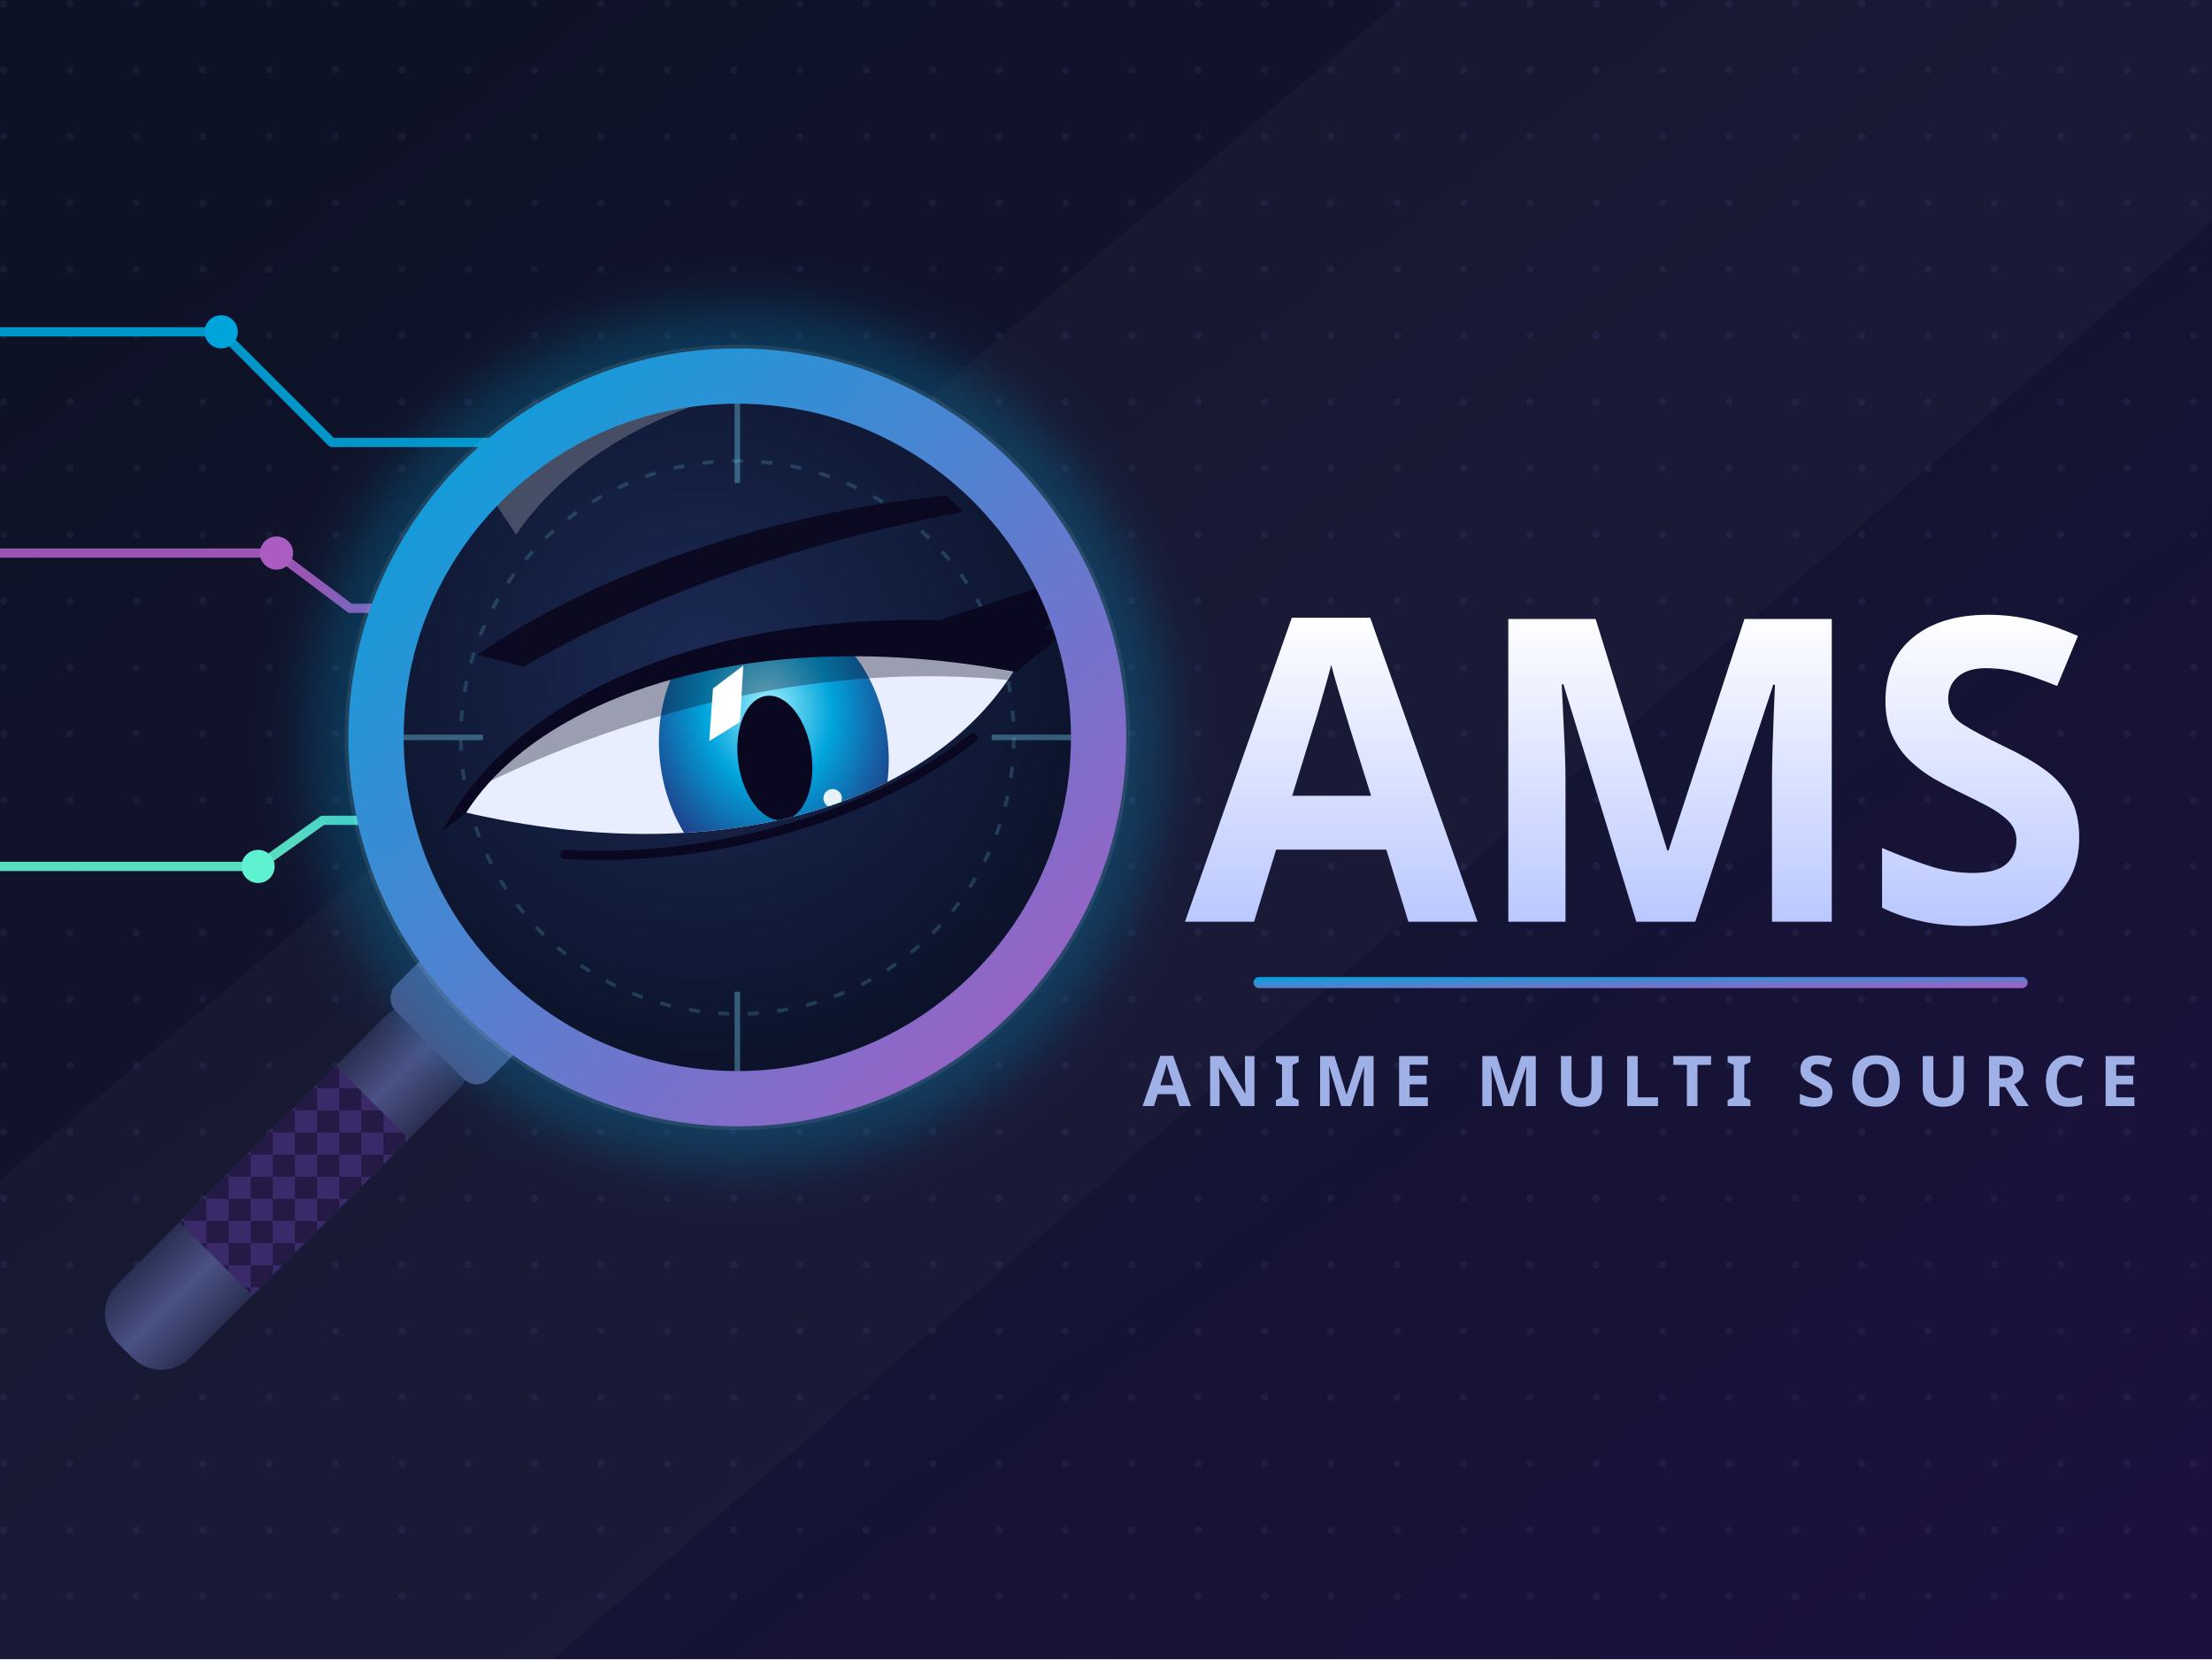
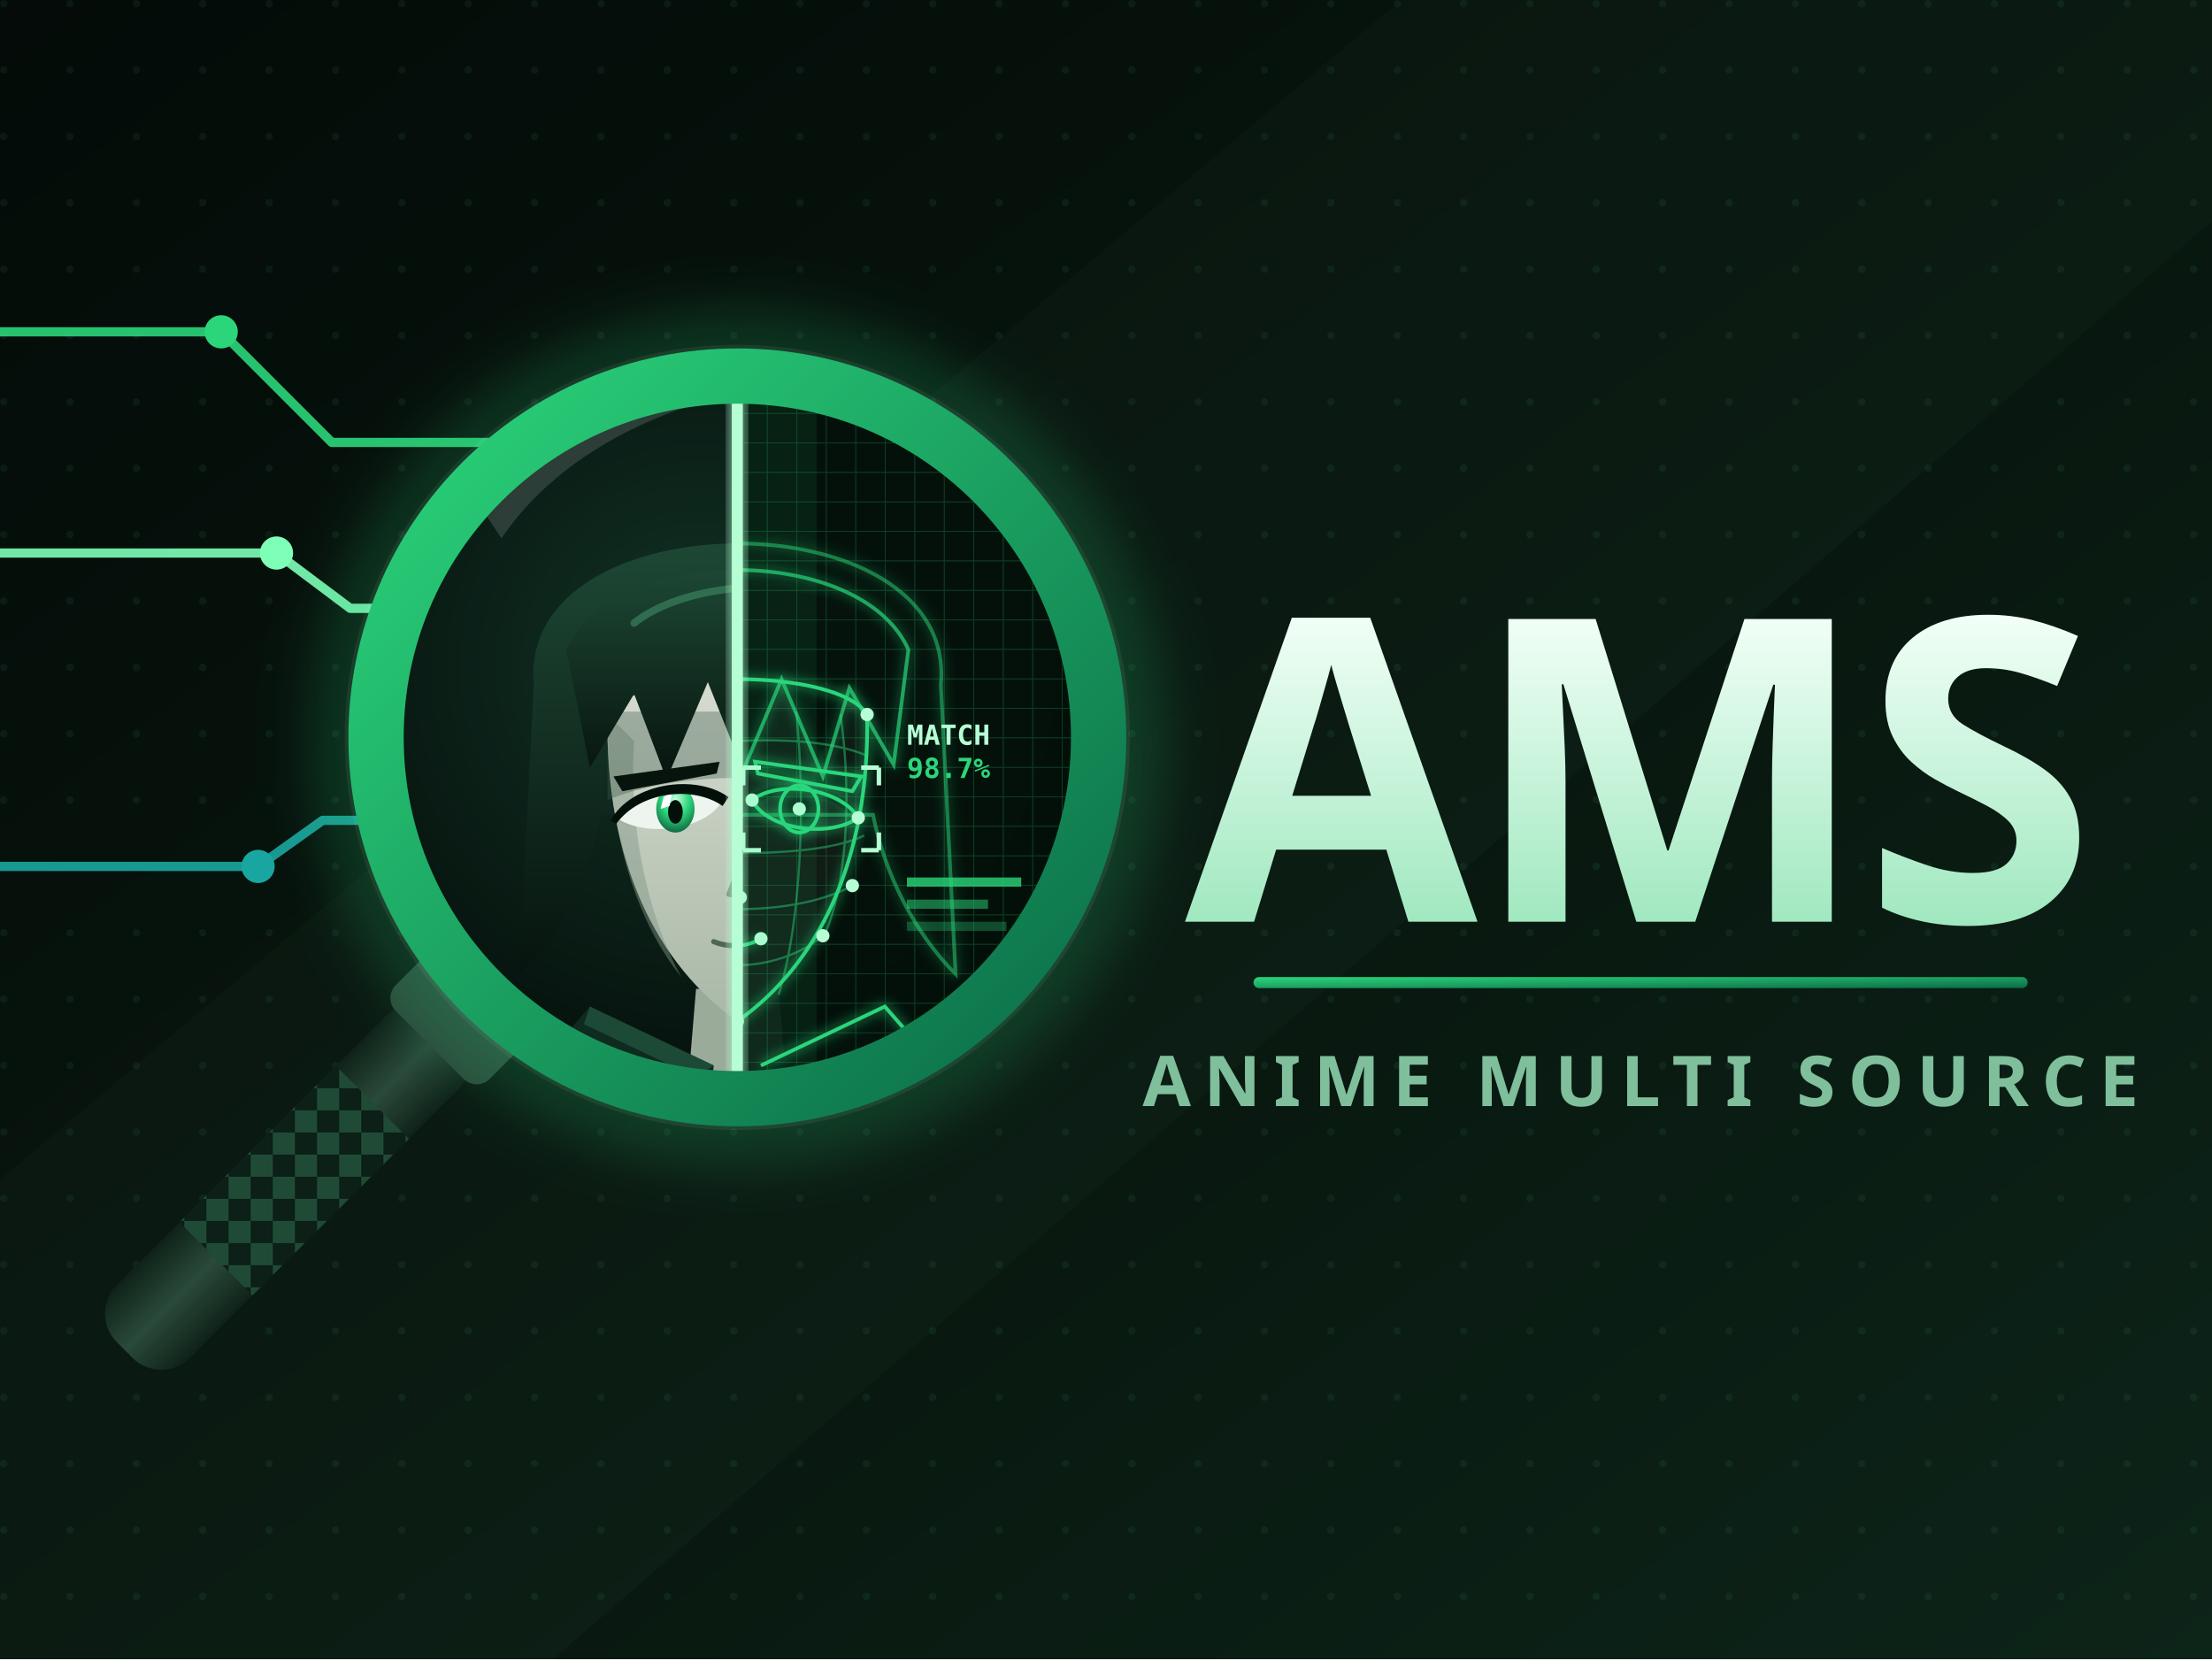
<svg xmlns="http://www.w3.org/2000/svg" viewBox="0 0 1200 900" width="1200" height="900">
  <defs>
    <linearGradient id="bg" x1="0" y1="0" x2="1" y2="1">
-       <stop offset="0%" stop-color="#0d1224" />
-       <stop offset="60%" stop-color="#141433" />
-       <stop offset="100%" stop-color="#1d1040" />
+       <stop offset="0%" stop-color="#040b08" />
+       <stop offset="55%" stop-color="#08170f" />
+       <stop offset="100%" stop-color="#0d2419" />
    </linearGradient>
    <pattern id="dots" width="36" height="36" patternUnits="userSpaceOnUse">
-       <circle cx="2" cy="2" r="2" fill="#8fa3ff" />
+       <circle cx="2" cy="2" r="2" fill="#6dffb0" />
+     </pattern>
+     <pattern id="grid" width="16" height="16" patternUnits="userSpaceOnUse">
+       <path d="M 16 0 H 0 V 16" fill="none" stroke="#2bd67b" stroke-width="1" />
    </pattern>
    <linearGradient id="ring" x1="0" y1="0" x2="1" y2="1">
-       <stop offset="0%" stop-color="#00A4DC" />
-       <stop offset="100%" stop-color="#AA5CC3" />
+       <stop offset="0%" stop-color="#2bd67b" />
+       <stop offset="100%" stop-color="#0b6b47" />
    </linearGradient>
    <radialGradient id="glass" cx="45%" cy="40%" r="70%">
-       <stop offset="0%" stop-color="#1b2a55" />
-       <stop offset="100%" stop-color="#080d1f" />
+       <stop offset="0%" stop-color="#123326" />
+       <stop offset="100%" stop-color="#030a07" />
    </radialGradient>
-     <radialGradient id="iris" cx="50%" cy="35%" r="70%">
-       <stop offset="0%" stop-color="#9ff0ff" />
-       <stop offset="40%" stop-color="#00A4DC" />
-       <stop offset="100%" stop-color="#2b1b6b" />
+     <linearGradient id="skin" x1="0" y1="0" x2="0" y2="1">
+       <stop offset="0%" stop-color="#d6dccf" />
+       <stop offset="100%" stop-color="#a9b8a8" />
+     </linearGradient>
+     <linearGradient id="hair" x1="0" y1="0" x2="0" y2="1">
+       <stop offset="0%" stop-color="#1d4734" />
+       <stop offset="100%" stop-color="#07140e" />
+     </linearGradient>
+     <radialGradient id="iris" cx="50%" cy="30%" r="80%">
+       <stop offset="0%" stop-color="#c8ffe0" />
+       <stop offset="45%" stop-color="#2bd67b" />
+       <stop offset="100%" stop-color="#0a4a30" />
    </radialGradient>
    <linearGradient id="word" x1="0" y1="0" x2="0" y2="1">
-       <stop offset="0%" stop-color="#ffffff" />
-       <stop offset="100%" stop-color="#b9c7ff" />
+       <stop offset="0%" stop-color="#f2fff7" />
+       <stop offset="100%" stop-color="#9fe8bf" />
    </linearGradient>
    <linearGradient id="handle" x1="0" y1="0" x2="1" y2="0">
-       <stop offset="0%" stop-color="#2a2f52" />
-       <stop offset="50%" stop-color="#4a5285" />
-       <stop offset="100%" stop-color="#2a2f52" />
+       <stop offset="0%" stop-color="#0f2219" />
+       <stop offset="50%" stop-color="#2a4a3a" />
+       <stop offset="100%" stop-color="#0f2219" />
    </linearGradient>
    <pattern id="houndstooth" width="24" height="24" patternUnits="userSpaceOnUse" patternTransform="rotate(45)">
-       <rect width="24" height="24" fill="#3b2a6a" />
-       <path d="M0 0 h12 v12 h-12 Z M12 12 h12 v12 h-12 Z" fill="#241a45" />
+       <rect width="24" height="24" fill="#1f4a36" />
+       <path d="M0 0 h12 v12 h-12 Z M12 12 h12 v12 h-12 Z" fill="#0c2018" />
    </pattern>
    <filter id="glow" x="-50%" y="-50%" width="200%" height="200%">
      <feGaussianBlur stdDeviation="14" />
    </filter>
+     <filter id="lineglow" x="-50%" y="-50%" width="200%" height="200%">
+       <feGaussianBlur stdDeviation="4" result="b" />
+       <feMerge>
+         <feMergeNode in="b" />
+         <feMergeNode in="SourceGraphic" />
+       </feMerge>
+     </filter>
    <clipPath id="lens">
      <circle cx="400" cy="400" r="196" />
    </clipPath>
+     <clipPath id="rightHalf">
+       <rect x="400" y="180" width="220" height="440" />
+     </clipPath>
+     <path id="faceShape" d="M 312 362 C 310 462, 346 532, 400 570 C 454 532, 490 462, 488 362 C 468 330, 332 330, 312 362 Z" />
+     <path id="backHair" d="M 262 342 C 250 214, 550 214, 538 342 L 548 538 C 520 510, 500 470, 492 430 L 308 430 C 300 470, 280 510, 252 538 Z" />
+     <path id="bangs" d="M 284 318 C 316 246, 484 246, 516 318 L 506 396 L 476 344 L 458 404 L 430 338 L 404 400 L 380 340 L 352 406 L 330 348 L 300 398 Z" />
+     <path id="eyeL" d="M 318 432 C 330 412, 372 406, 390 420 C 380 440, 338 446, 318 432 Z" />
+     <path id="eyeR" d="M 482 432 C 470 412, 428 406, 410 420 C 420 440, 462 446, 482 432 Z" />
  </defs>
  <rect width="1200" height="900" fill="url(#bg)" />
-   <rect width="1200" height="900" fill="url(#dots)" opacity="0.07" />
-   <path d="M 0 900 L 0 640 L 760 0 L 1200 0 L 1200 120 L 300 900 Z" fill="#ffffff" opacity="0.025" />
+   <rect width="1200" height="900" fill="url(#dots)" opacity="0.06" />
+   <path d="M 0 900 L 0 640 L 760 0 L 1200 0 L 1200 120 L 300 900 Z" fill="#9dffc8" opacity="0.02" />
  <g fill="none" stroke-width="5" stroke-linecap="round" stroke-linejoin="round" opacity="0.9">
-     <path d="M 0 180 H 120 L 180 240 H 272" stroke="#00A4DC" />
-     <path d="M 0 300 H 150 L 190 330 H 208" stroke="#AA5CC3" />
-     <path d="M 0 470 H 140 L 175 445 H 206" stroke="#5ff2d0" />
+     <path d="M 0 180 H 120 L 180 240 H 272" stroke="#2bd67b" />
+     <path d="M 0 300 H 150 L 190 330 H 208" stroke="#7dffb8" />
+     <path d="M 0 470 H 140 L 175 445 H 206" stroke="#1aa6a0" />
  </g>
  <g>
-     <circle cx="120" cy="180" r="9" fill="#00A4DC" />
-     <circle cx="150" cy="300" r="9" fill="#AA5CC3" />
-     <circle cx="140" cy="470" r="9" fill="#5ff2d0" />
+     <circle cx="120" cy="180" r="9" fill="#2bd67b" />
+     <circle cx="150" cy="300" r="9" fill="#7dffb8" />
+     <circle cx="140" cy="470" r="9" fill="#1aa6a0" />
  </g>
  <g transform="rotate(45 400 400)">
    <rect x="372" y="620" width="56" height="250" rx="22" fill="url(#handle)" />
    <rect x="372" y="680" width="56" height="120" fill="url(#houndstooth)" />
-     <rect x="364" y="596" width="72" height="40" rx="10" fill="#4a5285" />
+     <rect x="364" y="596" width="72" height="40" rx="10" fill="#2a4a3a" />
  </g>
-   <circle cx="400" cy="400" r="232" fill="#00A4DC" opacity="0.25" filter="url(#glow)" />
+   <circle cx="400" cy="400" r="232" fill="#2bd67b" opacity="0.18" filter="url(#glow)" />
  <circle cx="400" cy="400" r="196" fill="url(#glass)" />
  <g clip-path="url(#lens)">
-     <g stroke="#7fe3ff" stroke-opacity="0.35" stroke-width="3">
-       <line x1="400" y1="210" x2="400" y2="262" />
-       <line x1="400" y1="538" x2="400" y2="590" />
-       <line x1="210" y1="400" x2="262" y2="400" />
-       <line x1="538" y1="400" x2="590" y2="400" />
+     <g transform="translate(400 418) scale(0.8) translate(-400 -400)">
+       <use href="#backHair" fill="url(#hair)" />
+       <path d="M 372 548 L 428 548 L 434 620 L 366 620 Z" fill="#9aab9a" />
+       <path d="M 230 640 L 300 560 L 384 600 L 380 640 Z" fill="#0f2a1f" />
+       <path d="M 570 640 L 500 560 L 416 600 L 420 640 Z" fill="#0f2a1f" />
+       <path d="M 300 560 L 384 600 L 372 608 L 296 572 Z" fill="#1d4a36" />
+       <use href="#faceShape" fill="url(#skin)" />
+       <path d="M 312 362 C 312 440, 330 500, 362 540 C 340 500, 326 440, 330 380 Z" fill="#7f9482" opacity="0.45" />
+       <path d="M 312 360 L 488 360 L 488 420 C 440 400, 360 400, 312 420 Z" fill="#3c5a4a" opacity="0.35" />
+       <use href="#bangs" fill="url(#hair)" />
+       <path d="M 330 300 C 360 276, 420 270, 460 280" fill="none" stroke="#3f8c66" stroke-width="5" stroke-linecap="round" opacity="0.6" />
+       <path d="M 316 404 L 388 394 L 386 402 L 322 414 Z" fill="#07140e" />
+       <path d="M 484 404 L 412 394 L 414 402 L 478 414 Z" fill="#07140e" />
+       <use href="#eyeL" fill="#eef5ee" />
+       <use href="#eyeR" fill="#eef5ee" />
+       <ellipse cx="358" cy="426" rx="13" ry="16" fill="url(#iris)" />
+       <ellipse cx="442" cy="426" rx="13" ry="16" fill="url(#iris)" />
+       <ellipse cx="358" cy="428" rx="5" ry="8" fill="#03100a" />
+       <path d="M 350 418 L 356 414 L 354 424 L 348 426 Z" fill="#ffffff" />
+       <path d="M 314 434 C 328 408, 372 402, 394 418 L 390 424 C 370 410, 334 414, 318 436 Z" fill="#03100a" />
+       <path d="M 486 434 C 472 408, 428 402, 406 418 L 410 424 C 430 410, 466 414, 482 436 Z" fill="#03100a" />
+       <path d="M 401 466 L 394 484 L 402 486" fill="none" stroke="#6f8574" stroke-width="3" stroke-linecap="round" stroke-linejoin="round" />
+       <path d="M 384 516 C 394 520, 406 520, 416 514" fill="none" stroke="#4d6656" stroke-width="3.5" stroke-linecap="round" />
    </g>
-     <circle cx="400" cy="400" r="150" fill="none" stroke="#7fe3ff" stroke-opacity="0.18" stroke-width="2" stroke-dasharray="6 10" />
-     <g transform="rotate(-8 400 410)">
-       <path d="M 250 420 C 300 360, 420 336, 556 384 C 500 452, 380 470, 250 420 Z" fill="#e9eeff" />
-       <clipPath id="eye">
-         <path d="M 250 420 C 300 360, 420 336, 556 384 C 500 452, 380 470, 250 420 Z" />
-       </clipPath>
-       <g clip-path="url(#eye)">
-         <ellipse cx="420" cy="410" rx="62" ry="78" fill="url(#iris)" />
-         <ellipse cx="420" cy="414" rx="20" ry="34" fill="#0a0820" />
-         <path d="M 250 330 L 560 330 L 560 392 C 470 368, 360 372, 250 410 Z" fill="#0a0820" opacity="0.35" />
-         <path d="M 392 372 L 410 362 L 404 392 L 386 400 Z" fill="#ffffff" />
-         <circle cx="448" cy="440" r="5" fill="#ffffff" opacity="0.9" />
+     <g clip-path="url(#rightHalf)">
+       <rect x="400" y="190" width="220" height="420" fill="#03100a" opacity="0.93" />
+       <rect x="400" y="190" width="220" height="420" fill="url(#grid)" opacity="0.22" />
+       <g transform="translate(400 418) scale(0.8) translate(-400 -400)">
+         <g fill="none" stroke="#2bd67b" stroke-width="2.5" filter="url(#lineglow)">
+           <use href="#backHair" stroke-opacity="0.5" />
+           <use href="#faceShape" />
+           <use href="#bangs" stroke-opacity="0.7" />
+           <use href="#eyeR" />
+           <ellipse cx="442" cy="426" rx="13" ry="16" />
+           <path d="M 484 404 L 412 394 L 414 402 L 478 414 Z" />
+           <path d="M 401 466 L 394 484 L 402 486" />
+           <path d="M 384 516 C 394 520, 406 520, 416 514" />
+           <path d="M 416 600 L 500 560 L 570 640" />
+         </g>
+         <g fill="none" stroke="#2bd67b" stroke-width="1.5" opacity="0.45">
+           <path d="M 400 380 C 440 378, 470 382, 488 390" />
+           <path d="M 400 456 C 440 456, 470 452, 486 444" />
+           <path d="M 400 494 C 432 494, 460 488, 478 478" />
+           <path d="M 400 532 C 422 532, 444 524, 458 512" />
+           <path d="M 440 360 C 446 420, 444 500, 428 552" />
+           <path d="M 470 362 C 478 420, 474 480, 458 514" />
+         </g>
+         <g fill="#b6ffd5">
+           <circle cx="410" cy="420" r="4.5" />
+           <circle cx="482" cy="432" r="4.5" />
+           <circle cx="442" cy="426" r="4.5" />
+           <circle cx="402" cy="486" r="4.5" />
+           <circle cx="416" cy="514" r="4.5" />
+           <circle cx="400" cy="570" r="4.5" />
+           <circle cx="478" cy="478" r="4.5" />
+           <circle cx="488" cy="362" r="4.5" />
+           <circle cx="458" cy="512" r="4.5" />
+         </g>
+         <g fill="none" stroke="#b6ffd5" stroke-width="3">
+           <path d="M 404 398 h 12 M 404 398 v 12" />
+           <path d="M 496 398 h -12 M 496 398 v 12" />
+           <path d="M 404 454 h 12 M 404 454 v -12" />
+           <path d="M 496 454 h -12 M 496 454 v -12" />
+         </g>
      </g>
-       <path d="M 236 428 C 292 350, 430 322, 586 368 L 556 386 C 420 340, 300 362, 250 420 Z" fill="#0a0820" />
-       <path d="M 520 352 L 600 338 L 556 386 Z" fill="#0a0820" />
-       <path d="M 300 450 C 380 466, 470 452, 528 418" fill="none" stroke="#0a0820" stroke-width="5" stroke-linecap="round" />
-       <path d="M 268 336 C 340 300, 440 282, 532 286 L 540 296 C 450 300, 360 318, 292 346 Z" fill="#0a0820" opacity="0.95" />
+       <text x="492" y="404" font-family="DejaVu Sans Mono" font-weight="700" font-size="15" fill="#b6ffd5">MATCH</text>
+       <text x="492" y="422" font-family="DejaVu Sans Mono" font-weight="700" font-size="15" fill="#2bd67b">98.7%</text>
+       <rect x="492" y="476" width="62" height="5" fill="#2bd67b" opacity="0.8" />
+       <rect x="492" y="488" width="44" height="5" fill="#2bd67b" opacity="0.5" />
+       <rect x="492" y="500" width="54" height="5" fill="#2bd67b" opacity="0.3" />
    </g>
-     <path d="M 260 260 C 300 220, 360 206, 410 210 C 360 222, 310 246, 280 290 Z" fill="#ffffff" opacity="0.22" />
+     <rect x="397" y="190" width="6" height="420" fill="#b6ffd5" filter="url(#lineglow)" />
+     <rect x="403" y="190" width="40" height="420" fill="#2bd67b" opacity="0.08" />
+     <path d="M 252 262 C 292 222, 352 208, 402 212 C 352 224, 302 248, 272 292 Z" fill="#ffffff" opacity="0.14" />
  </g>
  <circle cx="400" cy="400" r="196" fill="none" stroke="url(#ring)" stroke-width="30" />
-   <circle cx="400" cy="400" r="212" fill="none" stroke="#ffffff" stroke-opacity="0.08" stroke-width="2" />
+   <circle cx="400" cy="400" r="212" fill="none" stroke="#ffffff" stroke-opacity="0.06" stroke-width="2" />
  <text x="890" y="500" text-anchor="middle" font-family="Fira Sans" font-weight="900" font-size="230" letter-spacing="-4" fill="url(#word)">AMS</text>
  <rect x="680" y="530" width="420" height="6" rx="3" fill="url(#ring)" />
-   <text x="890" y="600" text-anchor="middle" font-family="Fira Sans" font-weight="600" font-size="38" letter-spacing="7" fill="#9fb0e6">ANIME MULTI SOURCE</text>
+   <text x="890" y="600" text-anchor="middle" font-family="Fira Sans" font-weight="600" font-size="38" letter-spacing="7" fill="#7fbf9b">ANIME MULTI SOURCE</text>
</svg>
